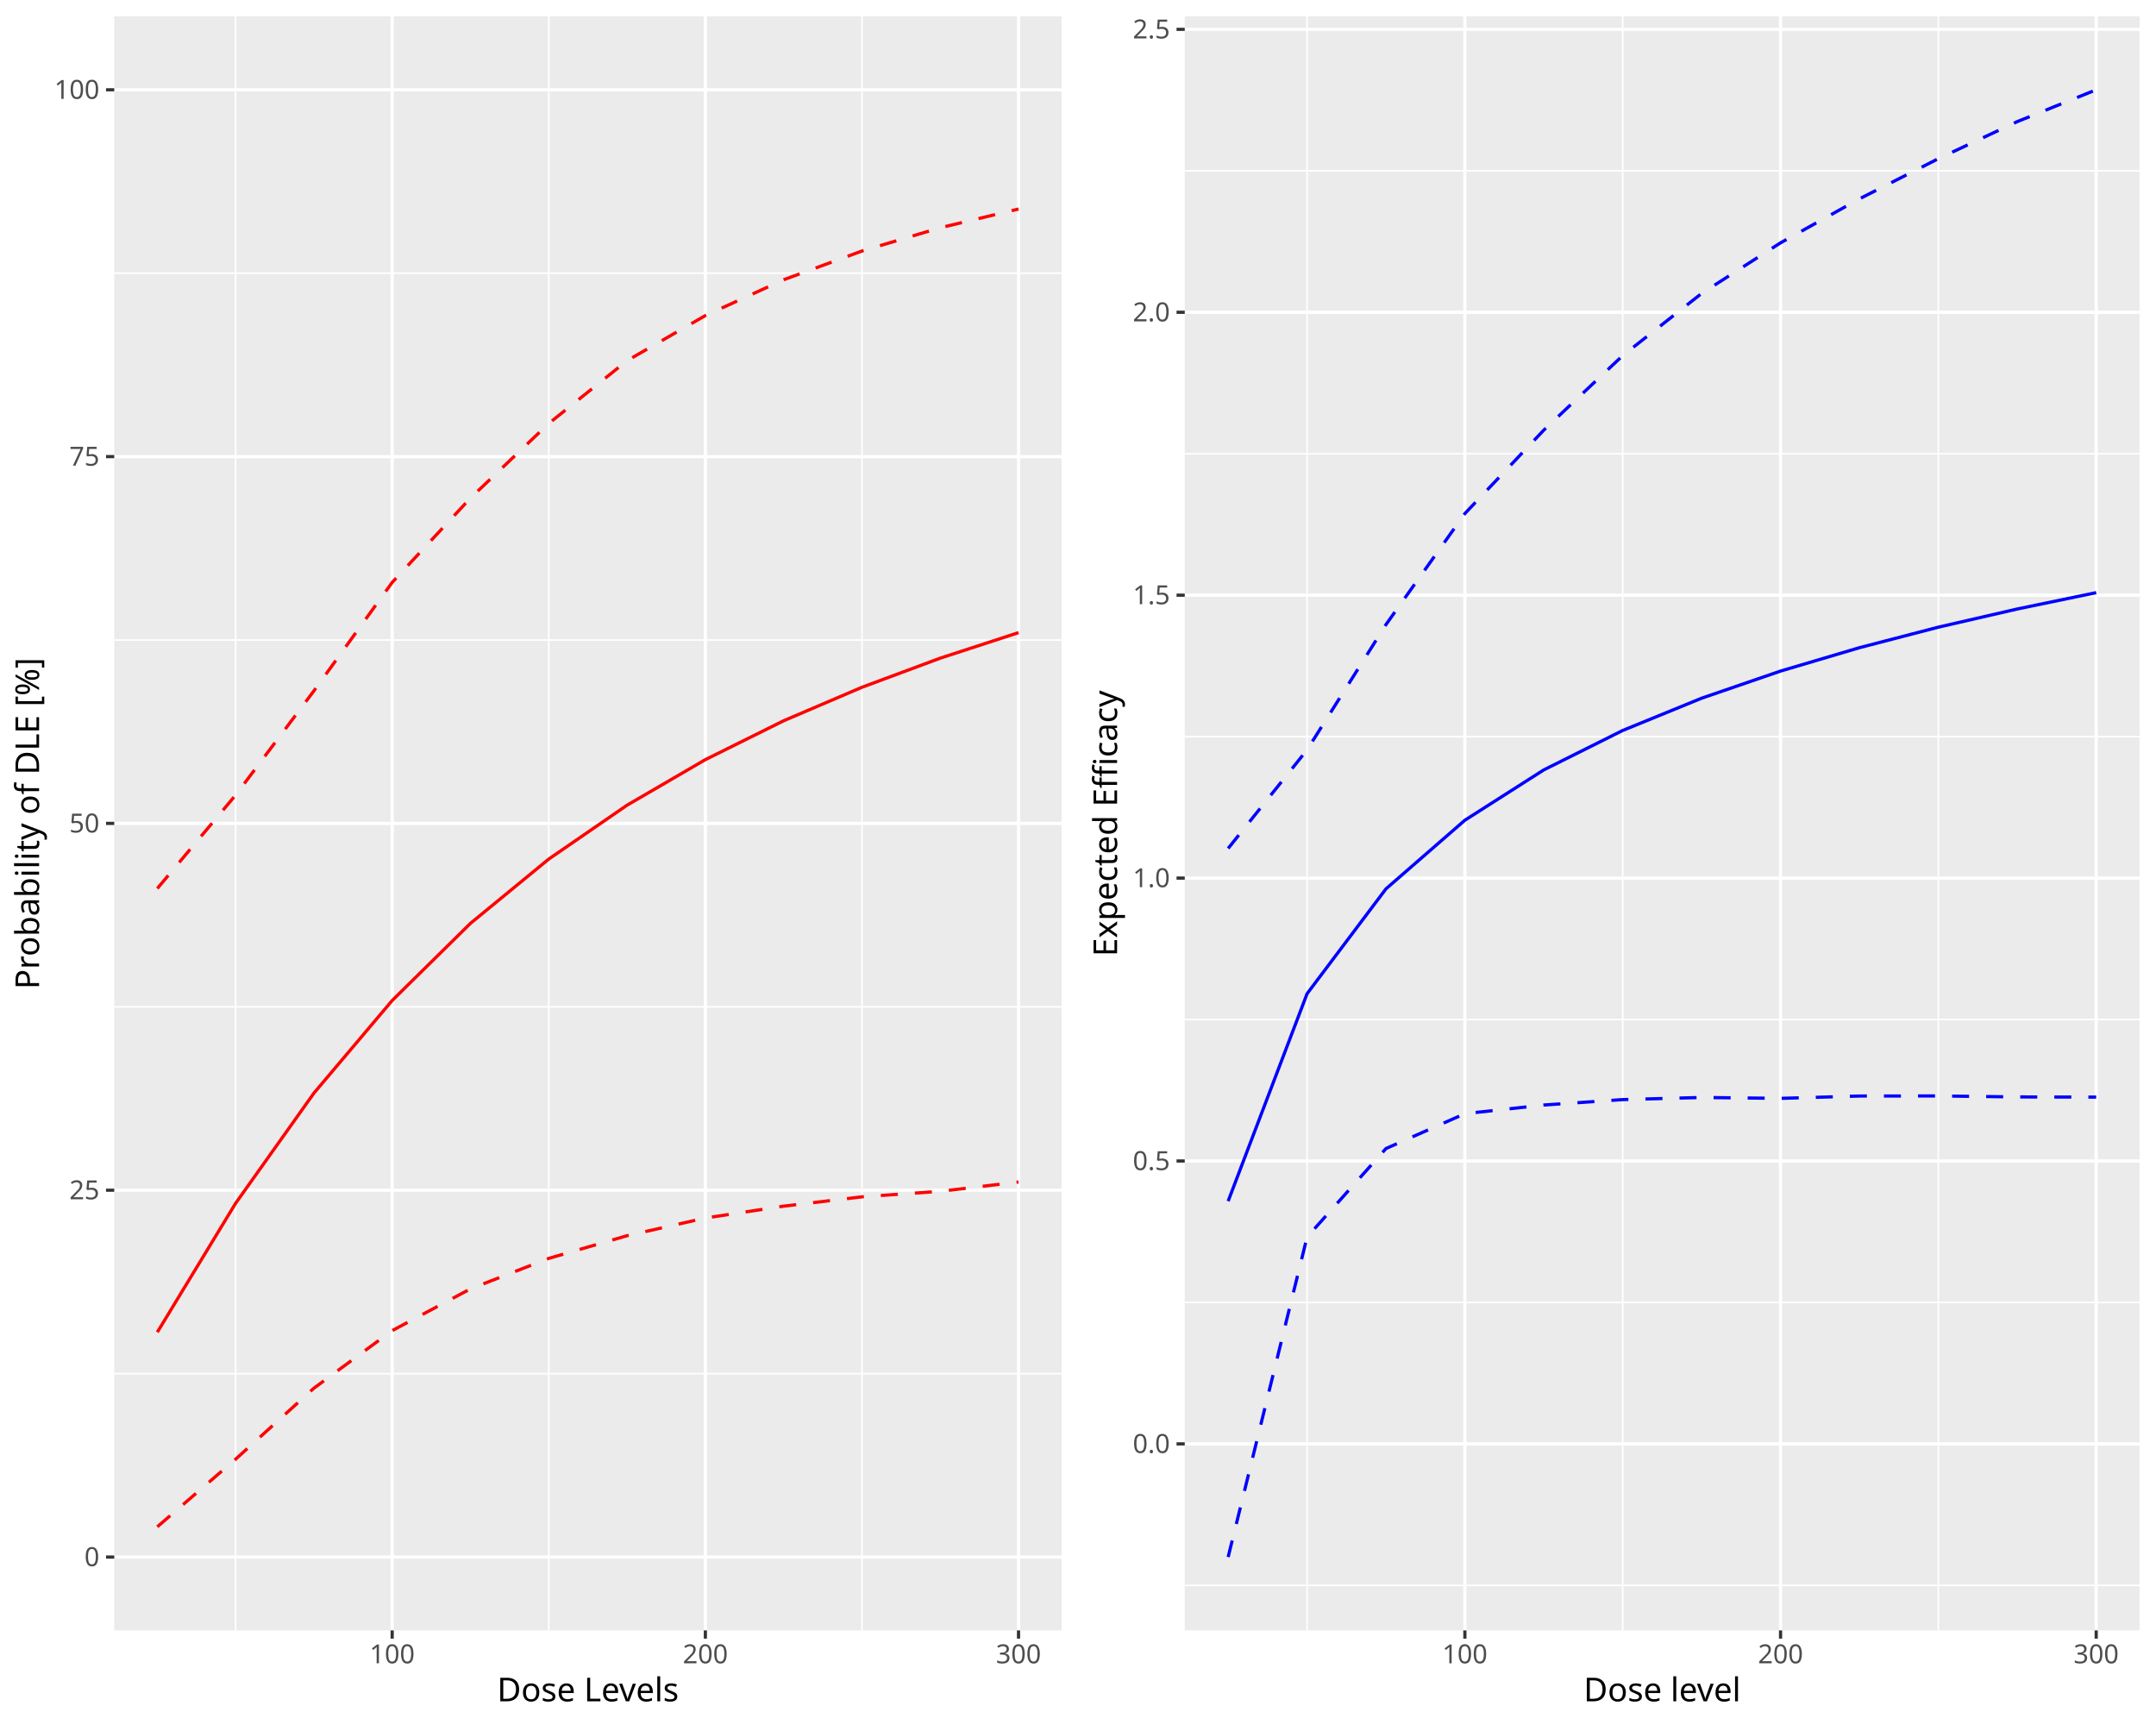
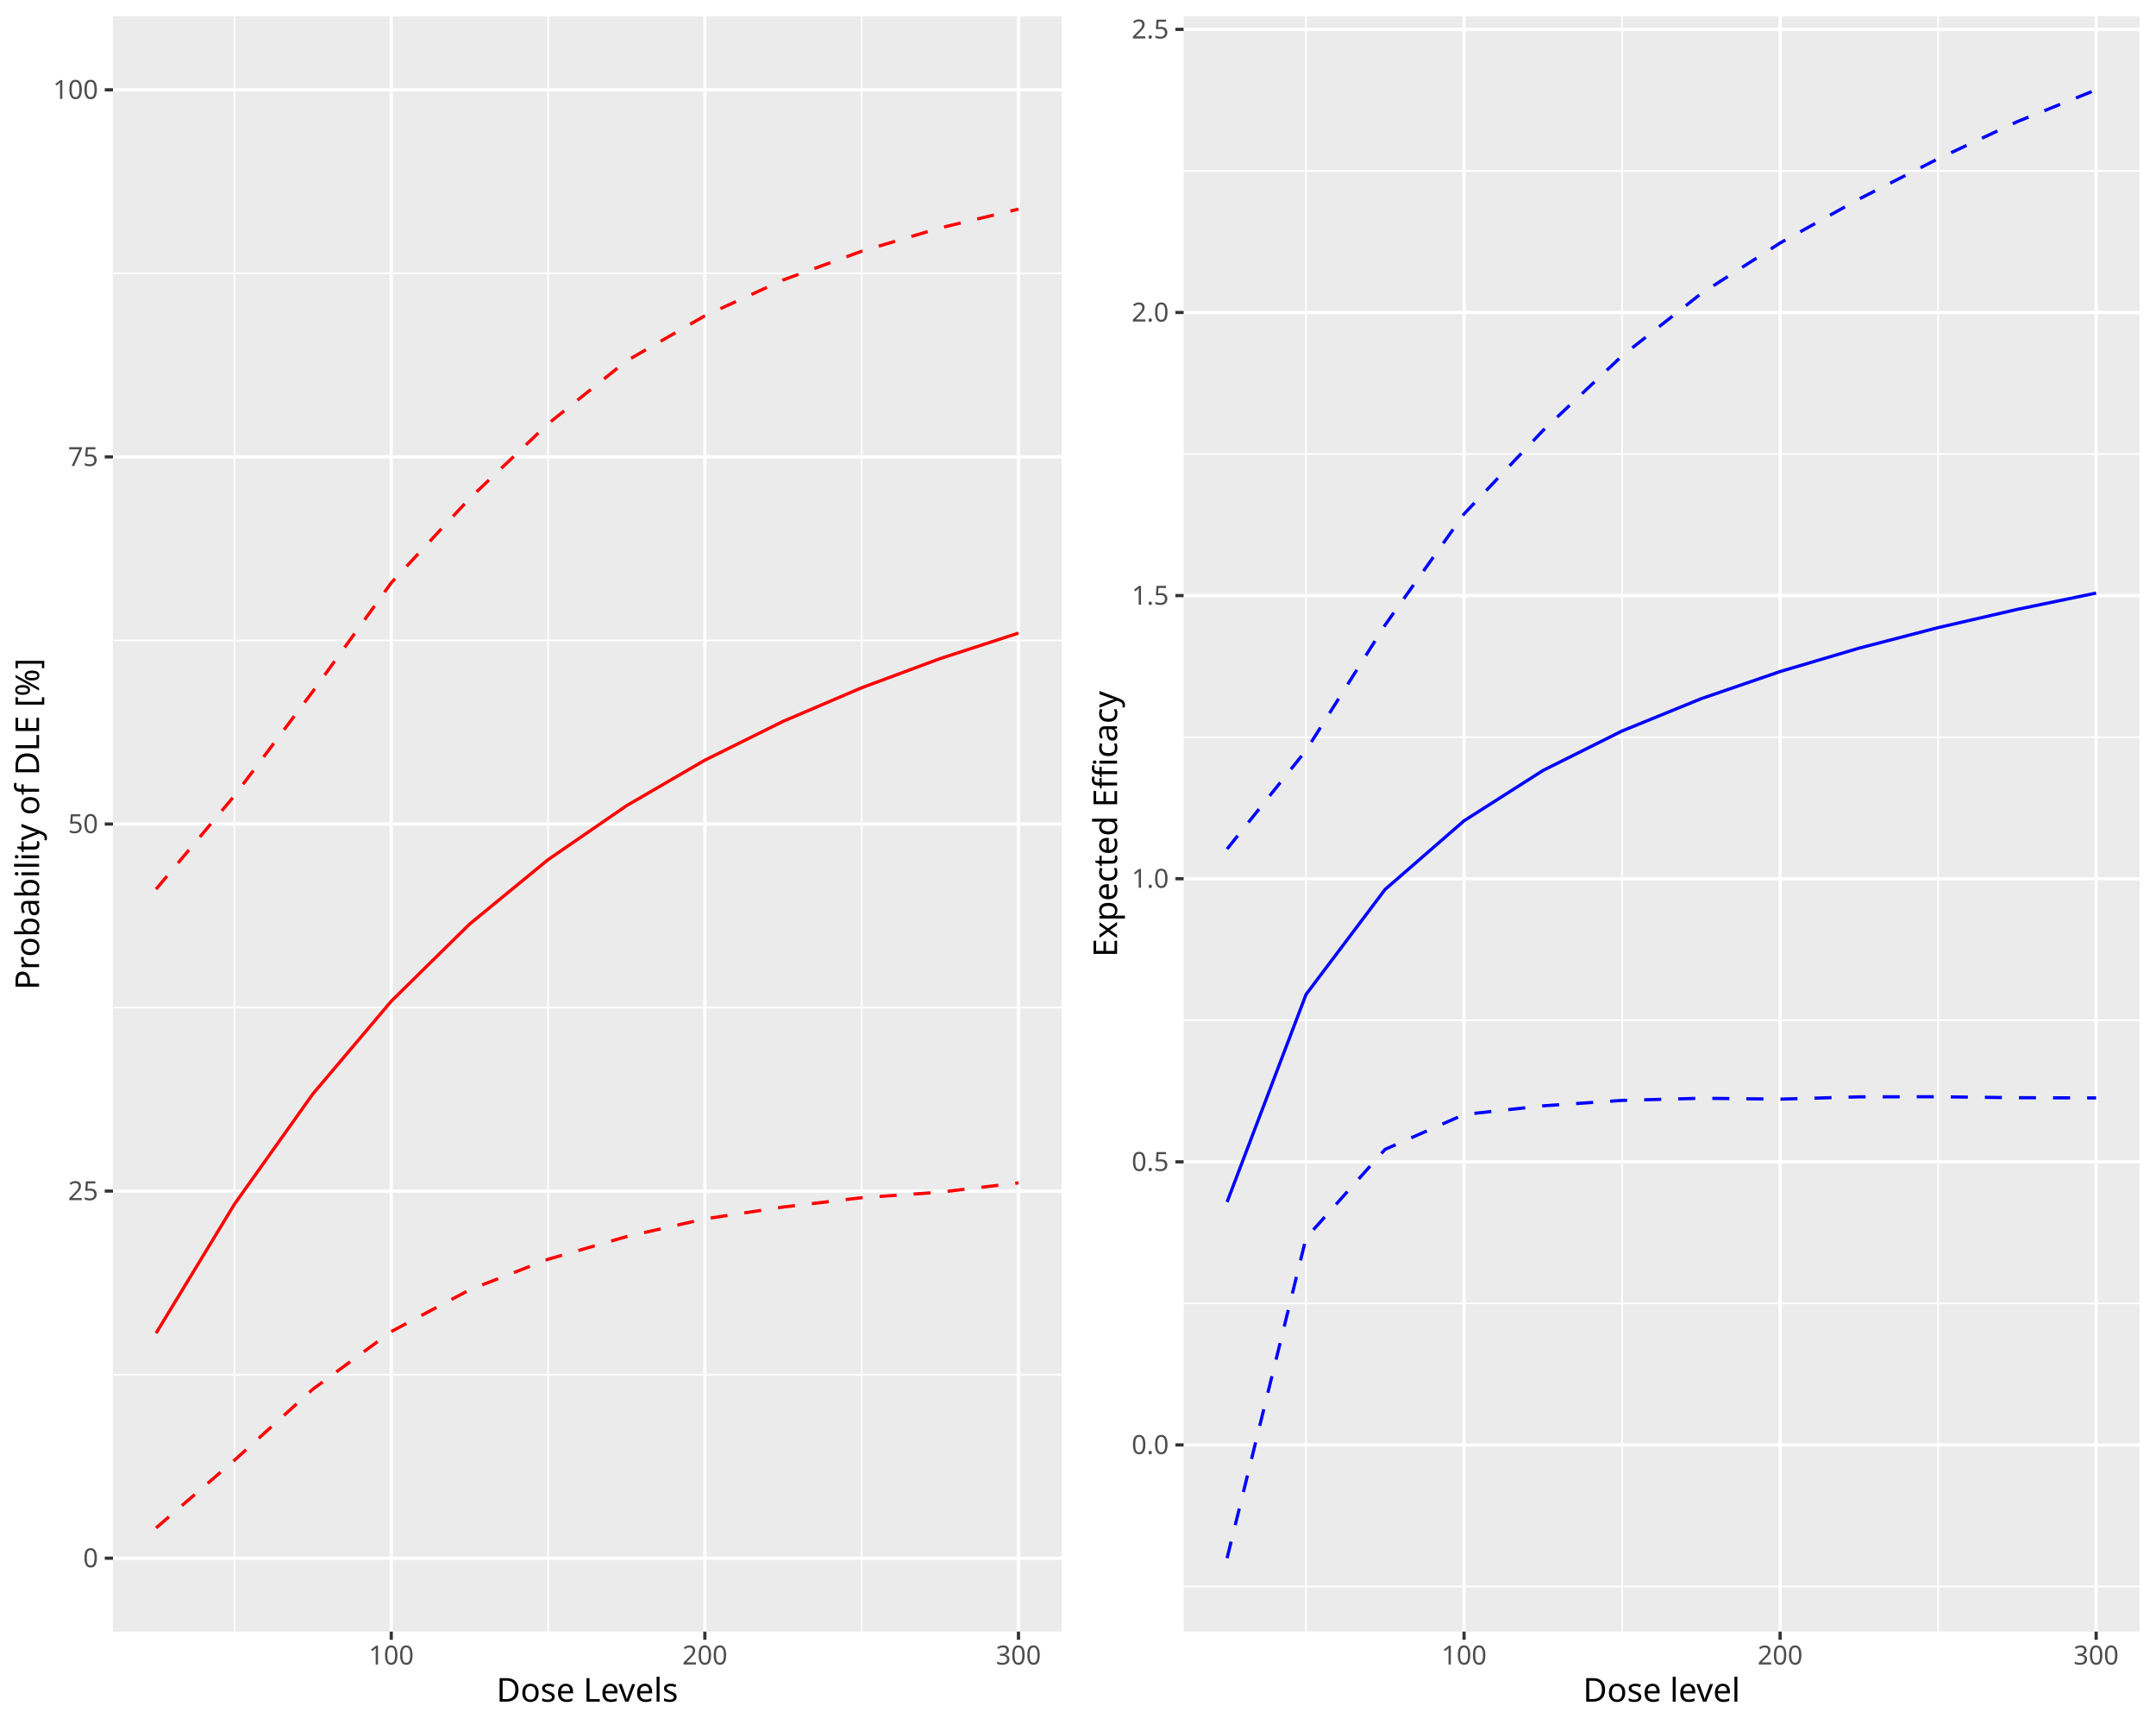
<svg xmlns="http://www.w3.org/2000/svg" class="svglite" data-engine-version="2.0" width="720.00pt" height="576.00pt" viewBox="0 0 720.00 576.00">
  <defs>
    <style type="text/css">
    .svglite line, .svglite polyline, .svglite polygon, .svglite path, .svglite rect, .svglite circle {
      fill: none;
      stroke: #000000;
      stroke-linecap: round;
      stroke-linejoin: round;
      stroke-miterlimit: 10.00;
    }
  </style>
  </defs>
  <rect width="100%" height="100%" style="stroke: none; fill: #FFFFFF;" />
  <defs>
    <clipPath id="cpMC4wMHw3MjAuMDB8MC4wMHw1NzYuMDA=">
      <rect x="0.00" y="0.00" width="720.00" height="576.00" />
    </clipPath>
  </defs>
  <g clip-path="url(#cpMC4wMHw3MjAuMDB8MC4wMHw1NzYuMDA=)">
</g>
  <defs>
    <clipPath id="cpMC4wMHwzNjAuMDB8MC4wMHw1NzYuMDA=">
-       <rect x="0.00" y="0.00" width="360.00" height="576.00" />
+       <rect x="0" y="0.00" width="360.00" height="576.00" />
    </clipPath>
  </defs>
  <g clip-path="url(#cpMC4wMHwzNjAuMDB8MC4wMHw1NzYuMDA=)">
-     <rect x="0.00" y="0.00" width="360.00" height="576.00" style="stroke-width: 1.07; stroke: #FFFFFF; fill: #FFFFFF;" />
+     <rect x="0" y="0.00" width="360.00" height="576.00" style="stroke-width: 1.07; stroke: #FFFFFF; fill: #FFFFFF;" />
  </g>
  <g clip-path="url(#cpMC4wMHw3MjAuMDB8MC4wMHw1NzYuMDA=)">
</g>
  <defs>
-     <clipPath id="cpMzguMTV8MzU0LjUyfDUuNDh8NTQ0LjQy">
-       <rect x="38.15" y="5.48" width="316.37" height="538.94" />
+     <clipPath id="cpMzcuNzJ8MzU0LjUyfDUuNDh8NTQ0Ljgx">
+       <rect x="37.72" y="5.48" width="316.80" height="539.33" />
    </clipPath>
  </defs>
-   <g clip-path="url(#cpMzguMTV8MzU0LjUyfDUuNDh8NTQ0LjQy)">
-     <rect x="38.15" y="5.48" width="316.37" height="538.94" style="stroke-width: 1.07; stroke: none; fill: #EBEBEB;" />
-     <polyline points="38.15,458.68 354.52,458.68 " style="stroke-width: 0.53; stroke: #FFFFFF; stroke-linecap: butt;" />
-     <polyline points="38.15,336.19 354.52,336.19 " style="stroke-width: 0.53; stroke: #FFFFFF; stroke-linecap: butt;" />
-     <polyline points="38.15,213.71 354.52,213.71 " style="stroke-width: 0.53; stroke: #FFFFFF; stroke-linecap: butt;" />
-     <polyline points="38.15,91.22 354.52,91.22 " style="stroke-width: 0.53; stroke: #FFFFFF; stroke-linecap: butt;" />
-     <polyline points="78.68,544.42 78.68,5.48 " style="stroke-width: 0.53; stroke: #FFFFFF; stroke-linecap: butt;" />
-     <polyline points="183.26,544.42 183.26,5.48 " style="stroke-width: 0.53; stroke: #FFFFFF; stroke-linecap: butt;" />
-     <polyline points="287.85,544.42 287.85,5.48 " style="stroke-width: 0.53; stroke: #FFFFFF; stroke-linecap: butt;" />
-     <polyline points="38.15,519.92 354.52,519.92 " style="stroke-width: 1.07; stroke: #FFFFFF; stroke-linecap: butt;" />
-     <polyline points="38.15,397.43 354.52,397.43 " style="stroke-width: 1.07; stroke: #FFFFFF; stroke-linecap: butt;" />
-     <polyline points="38.15,274.95 354.52,274.95 " style="stroke-width: 1.07; stroke: #FFFFFF; stroke-linecap: butt;" />
-     <polyline points="38.15,152.46 354.52,152.46 " style="stroke-width: 1.07; stroke: #FFFFFF; stroke-linecap: butt;" />
-     <polyline points="38.15,29.98 354.52,29.98 " style="stroke-width: 1.07; stroke: #FFFFFF; stroke-linecap: butt;" />
-     <polyline points="130.97,544.42 130.97,5.48 " style="stroke-width: 1.07; stroke: #FFFFFF; stroke-linecap: butt;" />
-     <polyline points="235.56,544.42 235.56,5.48 " style="stroke-width: 1.07; stroke: #FFFFFF; stroke-linecap: butt;" />
-     <polyline points="340.14,544.42 340.14,5.48 " style="stroke-width: 1.07; stroke: #FFFFFF; stroke-linecap: butt;" />
-     <polyline points="52.53,509.82 78.68,487.24 104.83,463.53 130.97,444.31 157.12,430.36 183.26,420.19 209.41,412.62 235.56,406.71 261.70,402.75 287.85,399.64 313.99,397.80 340.14,394.69 " style="stroke-width: 1.07; stroke: #FF0000; stroke-dasharray: 5.69,5.69; stroke-linecap: butt;" />
-     <polyline points="52.53,444.85 78.68,401.80 104.83,365.01 130.97,334.08 157.12,308.31 183.26,286.85 209.41,268.86 235.56,253.65 261.70,240.67 287.85,229.49 313.99,219.77 340.14,211.24 " style="stroke-width: 1.07; stroke: #FF0000; stroke-linecap: butt;" />
-     <polyline points="52.53,296.69 78.68,265.50 104.83,230.69 130.97,194.47 157.12,166.30 183.26,141.40 209.41,120.43 235.56,105.37 261.70,93.41 287.85,83.82 313.99,76.05 340.14,69.79 " style="stroke-width: 1.07; stroke: #FF0000; stroke-dasharray: 5.69,5.69; stroke-linecap: butt;" />
+   <g clip-path="url(#cpMzcuNzJ8MzU0LjUyfDUuNDh8NTQ0Ljgx)">
+     <rect x="37.72" y="5.48" width="316.80" height="539.33" style="stroke-width: 1.07; stroke: none; fill: #EBEBEB;" />
+     <polyline points="37.72,459.01 354.52,459.01 " style="stroke-width: 0.53; stroke: #FFFFFF; stroke-linecap: butt;" />
+     <polyline points="37.72,336.43 354.52,336.43 " style="stroke-width: 0.53; stroke: #FFFFFF; stroke-linecap: butt;" />
+     <polyline points="37.72,213.86 354.52,213.86 " style="stroke-width: 0.53; stroke: #FFFFFF; stroke-linecap: butt;" />
+     <polyline points="37.72,91.28 354.52,91.28 " style="stroke-width: 0.53; stroke: #FFFFFF; stroke-linecap: butt;" />
+     <polyline points="78.30,544.81 78.30,5.48 " style="stroke-width: 0.53; stroke: #FFFFFF; stroke-linecap: butt;" />
+     <polyline points="183.03,544.81 183.03,5.48 " style="stroke-width: 0.53; stroke: #FFFFFF; stroke-linecap: butt;" />
+     <polyline points="287.76,544.81 287.76,5.48 " style="stroke-width: 0.53; stroke: #FFFFFF; stroke-linecap: butt;" />
+     <polyline points="37.72,520.30 354.52,520.30 " style="stroke-width: 1.07; stroke: #FFFFFF; stroke-linecap: butt;" />
+     <polyline points="37.72,397.72 354.52,397.72 " style="stroke-width: 1.07; stroke: #FFFFFF; stroke-linecap: butt;" />
+     <polyline points="37.72,275.15 354.52,275.15 " style="stroke-width: 1.07; stroke: #FFFFFF; stroke-linecap: butt;" />
+     <polyline points="37.72,152.57 354.52,152.57 " style="stroke-width: 1.07; stroke: #FFFFFF; stroke-linecap: butt;" />
+     <polyline points="37.72,29.99 354.52,29.99 " style="stroke-width: 1.07; stroke: #FFFFFF; stroke-linecap: butt;" />
+     <polyline points="130.66,544.81 130.66,5.48 " style="stroke-width: 1.07; stroke: #FFFFFF; stroke-linecap: butt;" />
+     <polyline points="235.39,544.81 235.39,5.48 " style="stroke-width: 1.07; stroke: #FFFFFF; stroke-linecap: butt;" />
+     <polyline points="340.12,544.81 340.12,5.48 " style="stroke-width: 1.07; stroke: #FFFFFF; stroke-linecap: butt;" />
+     <polyline points="52.12,510.19 78.30,487.59 104.48,463.87 130.66,444.63 156.85,430.67 183.03,420.49 209.21,412.92 235.39,407.00 261.57,403.04 287.76,399.93 313.94,398.09 340.12,394.98 " style="stroke-width: 1.07; stroke: #FF0000; stroke-dasharray: 5.69,5.69; stroke-linecap: butt;" />
+     <polyline points="52.12,445.17 78.30,402.09 104.48,365.28 130.66,334.32 156.85,308.54 183.03,287.05 209.21,269.05 235.39,253.83 261.57,240.84 287.76,229.65 313.94,219.92 340.12,211.39 " style="stroke-width: 1.07; stroke: #FF0000; stroke-linecap: butt;" />
+     <polyline points="52.12,296.90 78.30,265.69 104.48,230.86 130.66,194.61 156.85,166.42 183.03,141.50 209.21,120.52 235.39,105.44 261.57,93.47 287.76,83.88 313.94,76.11 340.12,69.83 " style="stroke-width: 1.07; stroke: #FF0000; stroke-dasharray: 5.69,5.69; stroke-linecap: butt;" />
  </g>
  <g clip-path="url(#cpMC4wMHw3MjAuMDB8MC4wMHw1NzYuMDA=)">
-     <text x="33.22" y="522.95" text-anchor="end" style="font-size: 8.80px; fill: #4D4D4D; font-family: sans;" textLength="4.89px" lengthAdjust="spacingAndGlyphs">0</text>
-     <text x="33.22" y="400.46" text-anchor="end" style="font-size: 8.80px; fill: #4D4D4D; font-family: sans;" textLength="9.79px" lengthAdjust="spacingAndGlyphs">25</text>
-     <text x="33.22" y="277.98" text-anchor="end" style="font-size: 8.80px; fill: #4D4D4D; font-family: sans;" textLength="9.79px" lengthAdjust="spacingAndGlyphs">50</text>
-     <text x="33.22" y="155.49" text-anchor="end" style="font-size: 8.80px; fill: #4D4D4D; font-family: sans;" textLength="9.79px" lengthAdjust="spacingAndGlyphs">75</text>
-     <text x="33.22" y="33.00" text-anchor="end" style="font-size: 8.80px; fill: #4D4D4D; font-family: sans;" textLength="14.68px" lengthAdjust="spacingAndGlyphs">100</text>
-     <polyline points="35.41,519.92 38.15,519.92 " style="stroke-width: 1.07; stroke: #333333; stroke-linecap: butt;" />
-     <polyline points="35.41,397.43 38.15,397.43 " style="stroke-width: 1.07; stroke: #333333; stroke-linecap: butt;" />
-     <polyline points="35.41,274.95 38.15,274.95 " style="stroke-width: 1.07; stroke: #333333; stroke-linecap: butt;" />
-     <polyline points="35.41,152.46 38.15,152.46 " style="stroke-width: 1.07; stroke: #333333; stroke-linecap: butt;" />
-     <polyline points="35.41,29.98 38.15,29.98 " style="stroke-width: 1.07; stroke: #333333; stroke-linecap: butt;" />
-     <polyline points="130.97,547.16 130.97,544.42 " style="stroke-width: 1.07; stroke: #333333; stroke-linecap: butt;" />
-     <polyline points="235.56,547.16 235.56,544.42 " style="stroke-width: 1.07; stroke: #333333; stroke-linecap: butt;" />
-     <polyline points="340.14,547.16 340.14,544.42 " style="stroke-width: 1.07; stroke: #333333; stroke-linecap: butt;" />
-     <text x="130.97" y="555.40" text-anchor="middle" style="font-size: 8.80px; fill: #4D4D4D; font-family: sans;" textLength="14.68px" lengthAdjust="spacingAndGlyphs">100</text>
-     <text x="235.56" y="555.40" text-anchor="middle" style="font-size: 8.80px; fill: #4D4D4D; font-family: sans;" textLength="14.68px" lengthAdjust="spacingAndGlyphs">200</text>
-     <text x="340.14" y="555.40" text-anchor="middle" style="font-size: 8.80px; fill: #4D4D4D; font-family: sans;" textLength="14.68px" lengthAdjust="spacingAndGlyphs">300</text>
-     <text x="196.34" y="568.10" text-anchor="middle" style="font-size: 11.00px; font-family: sans;" textLength="60.55px" lengthAdjust="spacingAndGlyphs">Dose Levels</text>
-     <text transform="translate(13.05,274.95) rotate(-90)" text-anchor="middle" style="font-size: 11.00px; font-family: sans;" textLength="107.00px" lengthAdjust="spacingAndGlyphs">Probability of DLE [%]</text>
+     <text x="32.79" y="523.33" text-anchor="end" style="font-size: 8.80px; fill: #4D4D4D; font-family: sans;" textLength="4.89px" lengthAdjust="spacingAndGlyphs">0</text>
+     <text x="32.79" y="400.75" text-anchor="end" style="font-size: 8.80px; fill: #4D4D4D; font-family: sans;" textLength="9.79px" lengthAdjust="spacingAndGlyphs">25</text>
+     <text x="32.79" y="278.17" text-anchor="end" style="font-size: 8.80px; fill: #4D4D4D; font-family: sans;" textLength="9.79px" lengthAdjust="spacingAndGlyphs">50</text>
+     <text x="32.79" y="155.60" text-anchor="end" style="font-size: 8.80px; fill: #4D4D4D; font-family: sans;" textLength="9.79px" lengthAdjust="spacingAndGlyphs">75</text>
+     <text x="32.79" y="33.02" text-anchor="end" style="font-size: 8.80px; fill: #4D4D4D; font-family: sans;" textLength="14.68px" lengthAdjust="spacingAndGlyphs">100</text>
+     <polyline points="34.98,520.30 37.72,520.30 " style="stroke-width: 1.07; stroke: #333333; stroke-linecap: butt;" />
+     <polyline points="34.98,397.72 37.72,397.72 " style="stroke-width: 1.07; stroke: #333333; stroke-linecap: butt;" />
+     <polyline points="34.98,275.15 37.72,275.15 " style="stroke-width: 1.07; stroke: #333333; stroke-linecap: butt;" />
+     <polyline points="34.98,152.57 37.72,152.57 " style="stroke-width: 1.07; stroke: #333333; stroke-linecap: butt;" />
+     <polyline points="34.98,29.99 37.72,29.99 " style="stroke-width: 1.07; stroke: #333333; stroke-linecap: butt;" />
+     <polyline points="130.66,547.55 130.66,544.81 " style="stroke-width: 1.07; stroke: #333333; stroke-linecap: butt;" />
+     <polyline points="235.39,547.55 235.39,544.81 " style="stroke-width: 1.07; stroke: #333333; stroke-linecap: butt;" />
+     <polyline points="340.12,547.55 340.12,544.81 " style="stroke-width: 1.07; stroke: #333333; stroke-linecap: butt;" />
+     <text x="130.66" y="555.80" text-anchor="middle" style="font-size: 8.80px; fill: #4D4D4D; font-family: sans;" textLength="14.68px" lengthAdjust="spacingAndGlyphs">100</text>
+     <text x="235.39" y="555.80" text-anchor="middle" style="font-size: 8.80px; fill: #4D4D4D; font-family: sans;" textLength="14.68px" lengthAdjust="spacingAndGlyphs">200</text>
+     <text x="340.12" y="555.80" text-anchor="middle" style="font-size: 8.80px; fill: #4D4D4D; font-family: sans;" textLength="14.68px" lengthAdjust="spacingAndGlyphs">300</text>
+     <text x="196.12" y="568.21" text-anchor="middle" style="font-size: 11.00px; font-family: sans;" textLength="60.55px" lengthAdjust="spacingAndGlyphs">Dose Levels</text>
+     <text transform="translate(13.05,275.15) rotate(-90)" text-anchor="middle" style="font-size: 11.00px; font-family: sans;" textLength="107.00px" lengthAdjust="spacingAndGlyphs">Probability of DLE [%]</text>
  </g>
  <defs>
    <clipPath id="cpMzYwLjAwfDcyMC4wMHwwLjAwfDU3Ni4wMA==">
      <rect x="360.00" y="0.00" width="360.00" height="576.00" />
    </clipPath>
  </defs>
  <g clip-path="url(#cpMzYwLjAwfDcyMC4wMHwwLjAwfDU3Ni4wMA==)">
    <rect x="360.00" y="0.00" width="360.00" height="576.00" style="stroke-width: 1.07; stroke: #FFFFFF; fill: #FFFFFF;" />
  </g>
  <g clip-path="url(#cpMC4wMHw3MjAuMDB8MC4wMHw1NzYuMDA=)">
</g>
  <defs>
-     <clipPath id="cpMzk1LjY1fDcxNC41Mnw1LjQ4fDU0NC40Mg==">
-       <rect x="395.65" y="5.48" width="318.87" height="538.94" />
+     <clipPath id="cpMzk1LjI3fDcxNC41Mnw1LjQ4fDU0NC44MQ==">
+       <rect x="395.27" y="5.48" width="319.25" height="539.33" />
    </clipPath>
  </defs>
-   <g clip-path="url(#cpMzk1LjY1fDcxNC41Mnw1LjQ4fDU0NC40Mg==)">
-     <rect x="395.65" y="5.48" width="318.87" height="538.94" style="stroke-width: 1.07; stroke: none; fill: #EBEBEB;" />
-     <polyline points="395.65,529.37 714.52,529.37 " style="stroke-width: 0.53; stroke: #FFFFFF; stroke-linecap: butt;" />
-     <polyline points="395.65,434.90 714.52,434.90 " style="stroke-width: 0.53; stroke: #FFFFFF; stroke-linecap: butt;" />
-     <polyline points="395.65,340.43 714.52,340.43 " style="stroke-width: 0.53; stroke: #FFFFFF; stroke-linecap: butt;" />
-     <polyline points="395.65,245.97 714.52,245.97 " style="stroke-width: 0.53; stroke: #FFFFFF; stroke-linecap: butt;" />
-     <polyline points="395.65,151.50 714.52,151.50 " style="stroke-width: 0.53; stroke: #FFFFFF; stroke-linecap: butt;" />
-     <polyline points="395.65,57.04 714.52,57.04 " style="stroke-width: 0.53; stroke: #FFFFFF; stroke-linecap: butt;" />
-     <polyline points="436.50,544.42 436.50,5.48 " style="stroke-width: 0.53; stroke: #FFFFFF; stroke-linecap: butt;" />
-     <polyline points="541.91,544.42 541.91,5.48 " style="stroke-width: 0.53; stroke: #FFFFFF; stroke-linecap: butt;" />
-     <polyline points="647.32,544.42 647.32,5.48 " style="stroke-width: 0.53; stroke: #FFFFFF; stroke-linecap: butt;" />
-     <polyline points="395.65,482.13 714.52,482.13 " style="stroke-width: 1.07; stroke: #FFFFFF; stroke-linecap: butt;" />
-     <polyline points="395.65,387.67 714.52,387.67 " style="stroke-width: 1.07; stroke: #FFFFFF; stroke-linecap: butt;" />
-     <polyline points="395.65,293.20 714.52,293.20 " style="stroke-width: 1.07; stroke: #FFFFFF; stroke-linecap: butt;" />
-     <polyline points="395.65,198.74 714.52,198.74 " style="stroke-width: 1.07; stroke: #FFFFFF; stroke-linecap: butt;" />
-     <polyline points="395.65,104.27 714.52,104.27 " style="stroke-width: 1.07; stroke: #FFFFFF; stroke-linecap: butt;" />
-     <polyline points="395.65,9.80 714.52,9.80 " style="stroke-width: 1.07; stroke: #FFFFFF; stroke-linecap: butt;" />
-     <polyline points="489.20,544.42 489.20,5.48 " style="stroke-width: 1.07; stroke: #FFFFFF; stroke-linecap: butt;" />
-     <polyline points="594.62,544.42 594.62,5.48 " style="stroke-width: 1.07; stroke: #FFFFFF; stroke-linecap: butt;" />
-     <polyline points="700.03,544.42 700.03,5.48 " style="stroke-width: 1.07; stroke: #FFFFFF; stroke-linecap: butt;" />
-     <polyline points="410.14,519.92 436.50,413.07 462.85,383.51 489.20,371.87 515.56,368.98 541.91,367.17 568.26,366.46 594.62,366.76 620.97,365.98 647.32,365.95 673.67,366.28 700.03,366.34 " style="stroke-width: 1.07; stroke: #0000FF; stroke-dasharray: 5.69,5.69; stroke-linecap: butt;" />
-     <polyline points="410.14,401.08 436.50,331.81 462.85,296.79 489.20,273.88 515.56,257.07 541.91,243.91 568.26,233.14 594.62,224.08 620.97,216.27 647.32,209.42 673.67,203.35 700.03,197.89 " style="stroke-width: 1.07; stroke: #0000FF; stroke-linecap: butt;" />
-     <polyline points="410.14,283.30 436.50,250.38 462.85,208.55 489.20,171.48 515.56,143.61 541.91,118.73 568.26,97.98 594.62,81.08 620.97,66.39 647.32,52.98 673.67,40.61 700.03,29.98 " style="stroke-width: 1.07; stroke: #0000FF; stroke-dasharray: 5.69,5.69; stroke-linecap: butt;" />
+   <g clip-path="url(#cpMzk1LjI3fDcxNC41Mnw1LjQ4fDU0NC44MQ==)">
+     <rect x="395.27" y="5.48" width="319.25" height="539.33" style="stroke-width: 1.07; stroke: none; fill: #EBEBEB;" />
+     <polyline points="395.27,529.75 714.52,529.75 " style="stroke-width: 0.53; stroke: #FFFFFF; stroke-linecap: butt;" />
+     <polyline points="395.27,435.22 714.52,435.22 " style="stroke-width: 0.53; stroke: #FFFFFF; stroke-linecap: butt;" />
+     <polyline points="395.27,340.68 714.52,340.68 " style="stroke-width: 0.53; stroke: #FFFFFF; stroke-linecap: butt;" />
+     <polyline points="395.27,246.15 714.52,246.15 " style="stroke-width: 0.53; stroke: #FFFFFF; stroke-linecap: butt;" />
+     <polyline points="395.27,151.61 714.52,151.61 " style="stroke-width: 0.53; stroke: #FFFFFF; stroke-linecap: butt;" />
+     <polyline points="395.27,57.08 714.52,57.08 " style="stroke-width: 0.53; stroke: #FFFFFF; stroke-linecap: butt;" />
+     <polyline points="436.16,544.81 436.16,5.48 " style="stroke-width: 0.53; stroke: #FFFFFF; stroke-linecap: butt;" />
+     <polyline points="541.70,544.81 541.70,5.48 " style="stroke-width: 0.53; stroke: #FFFFFF; stroke-linecap: butt;" />
+     <polyline points="647.24,544.81 647.24,5.48 " style="stroke-width: 0.53; stroke: #FFFFFF; stroke-linecap: butt;" />
+     <polyline points="395.27,482.48 714.52,482.48 " style="stroke-width: 1.07; stroke: #FFFFFF; stroke-linecap: butt;" />
+     <polyline points="395.27,387.95 714.52,387.95 " style="stroke-width: 1.07; stroke: #FFFFFF; stroke-linecap: butt;" />
+     <polyline points="395.27,293.41 714.52,293.41 " style="stroke-width: 1.07; stroke: #FFFFFF; stroke-linecap: butt;" />
+     <polyline points="395.27,198.88 714.52,198.88 " style="stroke-width: 1.07; stroke: #FFFFFF; stroke-linecap: butt;" />
+     <polyline points="395.27,104.34 714.52,104.34 " style="stroke-width: 1.07; stroke: #FFFFFF; stroke-linecap: butt;" />
+     <polyline points="395.27,9.81 714.52,9.81 " style="stroke-width: 1.07; stroke: #FFFFFF; stroke-linecap: butt;" />
+     <polyline points="488.93,544.81 488.93,5.48 " style="stroke-width: 1.07; stroke: #FFFFFF; stroke-linecap: butt;" />
+     <polyline points="594.47,544.81 594.47,5.48 " style="stroke-width: 1.07; stroke: #FFFFFF; stroke-linecap: butt;" />
+     <polyline points="700.01,544.81 700.01,5.48 " style="stroke-width: 1.07; stroke: #FFFFFF; stroke-linecap: butt;" />
+     <polyline points="409.78,520.30 436.16,413.37 462.55,383.79 488.93,372.14 515.32,369.25 541.70,367.44 568.09,366.72 594.47,367.02 620.86,366.25 647.24,366.22 673.62,366.54 700.01,366.61 " style="stroke-width: 1.07; stroke: #0000FF; stroke-dasharray: 5.69,5.69; stroke-linecap: butt;" />
+     <polyline points="409.78,401.37 436.16,332.05 462.55,297.00 488.93,274.07 515.32,257.25 541.70,244.08 568.09,233.31 594.47,224.24 620.86,216.42 647.24,209.57 673.62,203.49 700.01,198.03 " style="stroke-width: 1.07; stroke: #0000FF; stroke-linecap: butt;" />
+     <polyline points="409.78,283.50 436.16,250.56 462.55,208.70 488.93,171.61 515.32,143.71 541.70,118.82 568.09,98.04 594.47,81.14 620.86,66.44 647.24,53.01 673.62,40.64 700.01,29.99 " style="stroke-width: 1.07; stroke: #0000FF; stroke-dasharray: 5.69,5.69; stroke-linecap: butt;" />
  </g>
  <g clip-path="url(#cpMC4wMHw3MjAuMDB8MC4wMHw1NzYuMDA=)">
-     <text x="390.72" y="485.16" text-anchor="end" style="font-size: 8.80px; fill: #4D4D4D; font-family: sans;" textLength="12.23px" lengthAdjust="spacingAndGlyphs">0.0</text>
-     <text x="390.72" y="390.70" text-anchor="end" style="font-size: 8.80px; fill: #4D4D4D; font-family: sans;" textLength="12.23px" lengthAdjust="spacingAndGlyphs">0.5</text>
-     <text x="390.72" y="296.23" text-anchor="end" style="font-size: 8.80px; fill: #4D4D4D; font-family: sans;" textLength="12.23px" lengthAdjust="spacingAndGlyphs">1.0</text>
-     <text x="390.72" y="201.76" text-anchor="end" style="font-size: 8.80px; fill: #4D4D4D; font-family: sans;" textLength="12.23px" lengthAdjust="spacingAndGlyphs">1.5</text>
-     <text x="390.72" y="107.30" text-anchor="end" style="font-size: 8.80px; fill: #4D4D4D; font-family: sans;" textLength="12.23px" lengthAdjust="spacingAndGlyphs">2.0</text>
-     <text x="390.72" y="12.83" text-anchor="end" style="font-size: 8.80px; fill: #4D4D4D; font-family: sans;" textLength="12.23px" lengthAdjust="spacingAndGlyphs">2.5</text>
-     <polyline points="392.91,482.13 395.65,482.13 " style="stroke-width: 1.07; stroke: #333333; stroke-linecap: butt;" />
-     <polyline points="392.91,387.67 395.65,387.67 " style="stroke-width: 1.07; stroke: #333333; stroke-linecap: butt;" />
-     <polyline points="392.91,293.20 395.65,293.20 " style="stroke-width: 1.07; stroke: #333333; stroke-linecap: butt;" />
-     <polyline points="392.91,198.74 395.65,198.74 " style="stroke-width: 1.07; stroke: #333333; stroke-linecap: butt;" />
-     <polyline points="392.91,104.27 395.65,104.27 " style="stroke-width: 1.07; stroke: #333333; stroke-linecap: butt;" />
-     <polyline points="392.91,9.80 395.65,9.80 " style="stroke-width: 1.07; stroke: #333333; stroke-linecap: butt;" />
-     <polyline points="489.20,547.16 489.20,544.42 " style="stroke-width: 1.07; stroke: #333333; stroke-linecap: butt;" />
-     <polyline points="594.62,547.16 594.62,544.42 " style="stroke-width: 1.07; stroke: #333333; stroke-linecap: butt;" />
-     <polyline points="700.03,547.16 700.03,544.42 " style="stroke-width: 1.07; stroke: #333333; stroke-linecap: butt;" />
-     <text x="489.20" y="555.40" text-anchor="middle" style="font-size: 8.80px; fill: #4D4D4D; font-family: sans;" textLength="14.68px" lengthAdjust="spacingAndGlyphs">100</text>
-     <text x="594.62" y="555.40" text-anchor="middle" style="font-size: 8.80px; fill: #4D4D4D; font-family: sans;" textLength="14.68px" lengthAdjust="spacingAndGlyphs">200</text>
-     <text x="700.03" y="555.40" text-anchor="middle" style="font-size: 8.80px; fill: #4D4D4D; font-family: sans;" textLength="14.68px" lengthAdjust="spacingAndGlyphs">300</text>
-     <text x="555.09" y="568.10" text-anchor="middle" style="font-size: 11.00px; font-family: sans;" textLength="51.37px" lengthAdjust="spacingAndGlyphs">Dose level</text>
-     <text transform="translate(373.05,274.95) rotate(-90)" text-anchor="middle" style="font-size: 11.00px; font-family: sans;" textLength="87.46px" lengthAdjust="spacingAndGlyphs">Expected Efficacy</text>
+     <text x="390.34" y="485.51" text-anchor="end" style="font-size: 8.80px; fill: #4D4D4D; font-family: sans;" textLength="12.23px" lengthAdjust="spacingAndGlyphs">0.0</text>
+     <text x="390.34" y="390.98" text-anchor="end" style="font-size: 8.80px; fill: #4D4D4D; font-family: sans;" textLength="12.23px" lengthAdjust="spacingAndGlyphs">0.5</text>
+     <text x="390.34" y="296.44" text-anchor="end" style="font-size: 8.80px; fill: #4D4D4D; font-family: sans;" textLength="12.23px" lengthAdjust="spacingAndGlyphs">1.0</text>
+     <text x="390.34" y="201.91" text-anchor="end" style="font-size: 8.80px; fill: #4D4D4D; font-family: sans;" textLength="12.23px" lengthAdjust="spacingAndGlyphs">1.5</text>
+     <text x="390.34" y="107.37" text-anchor="end" style="font-size: 8.80px; fill: #4D4D4D; font-family: sans;" textLength="12.23px" lengthAdjust="spacingAndGlyphs">2.0</text>
+     <text x="390.34" y="12.84" text-anchor="end" style="font-size: 8.80px; fill: #4D4D4D; font-family: sans;" textLength="12.23px" lengthAdjust="spacingAndGlyphs">2.5</text>
+     <polyline points="392.53,482.48 395.27,482.48 " style="stroke-width: 1.07; stroke: #333333; stroke-linecap: butt;" />
+     <polyline points="392.53,387.95 395.27,387.95 " style="stroke-width: 1.07; stroke: #333333; stroke-linecap: butt;" />
+     <polyline points="392.53,293.41 395.27,293.41 " style="stroke-width: 1.07; stroke: #333333; stroke-linecap: butt;" />
+     <polyline points="392.53,198.88 395.27,198.88 " style="stroke-width: 1.07; stroke: #333333; stroke-linecap: butt;" />
+     <polyline points="392.53,104.34 395.27,104.34 " style="stroke-width: 1.07; stroke: #333333; stroke-linecap: butt;" />
+     <polyline points="392.53,9.81 395.27,9.81 " style="stroke-width: 1.07; stroke: #333333; stroke-linecap: butt;" />
+     <polyline points="488.93,547.55 488.93,544.81 " style="stroke-width: 1.07; stroke: #333333; stroke-linecap: butt;" />
+     <polyline points="594.47,547.55 594.47,544.81 " style="stroke-width: 1.07; stroke: #333333; stroke-linecap: butt;" />
+     <polyline points="700.01,547.55 700.01,544.81 " style="stroke-width: 1.07; stroke: #333333; stroke-linecap: butt;" />
+     <text x="488.93" y="555.80" text-anchor="middle" style="font-size: 8.80px; fill: #4D4D4D; font-family: sans;" textLength="14.68px" lengthAdjust="spacingAndGlyphs">100</text>
+     <text x="594.47" y="555.80" text-anchor="middle" style="font-size: 8.80px; fill: #4D4D4D; font-family: sans;" textLength="14.68px" lengthAdjust="spacingAndGlyphs">200</text>
+     <text x="700.01" y="555.80" text-anchor="middle" style="font-size: 8.80px; fill: #4D4D4D; font-family: sans;" textLength="14.68px" lengthAdjust="spacingAndGlyphs">300</text>
+     <text x="554.89" y="568.21" text-anchor="middle" style="font-size: 11.00px; font-family: sans;" textLength="51.37px" lengthAdjust="spacingAndGlyphs">Dose level</text>
+     <text transform="translate(373.05,275.15) rotate(-90)" text-anchor="middle" style="font-size: 11.00px; font-family: sans;" textLength="87.46px" lengthAdjust="spacingAndGlyphs">Expected Efficacy</text>
  </g>
</svg>
